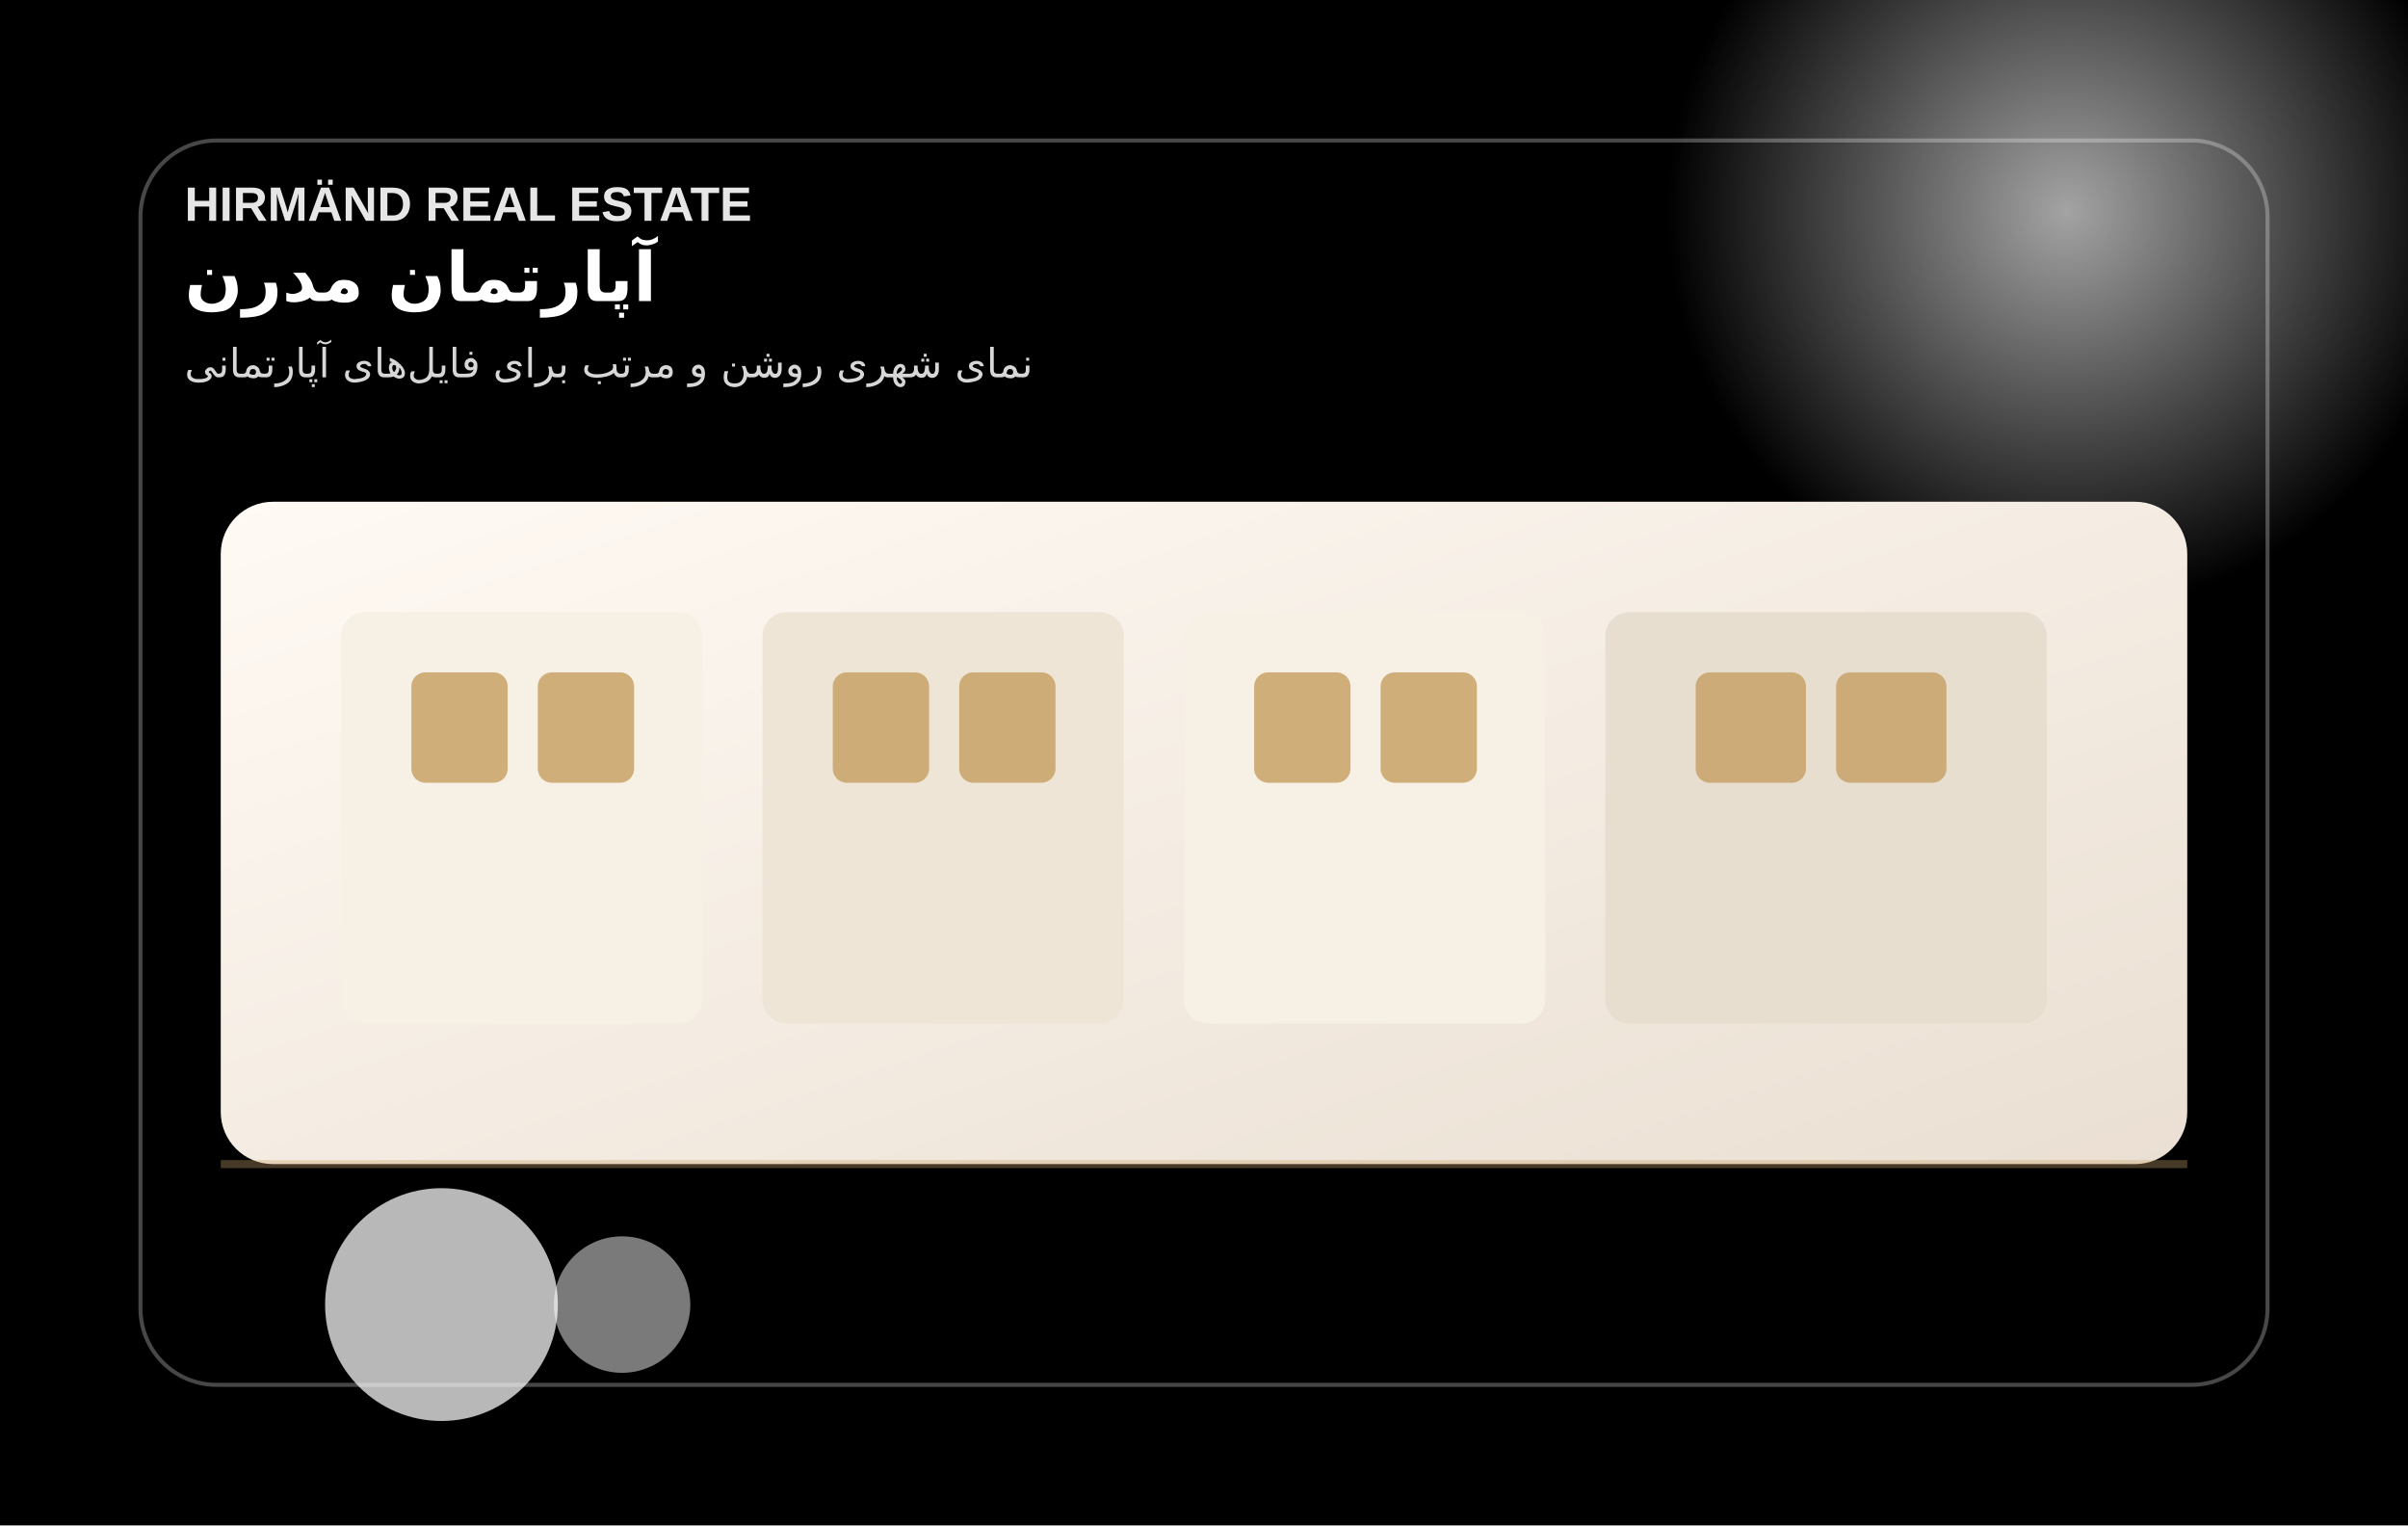
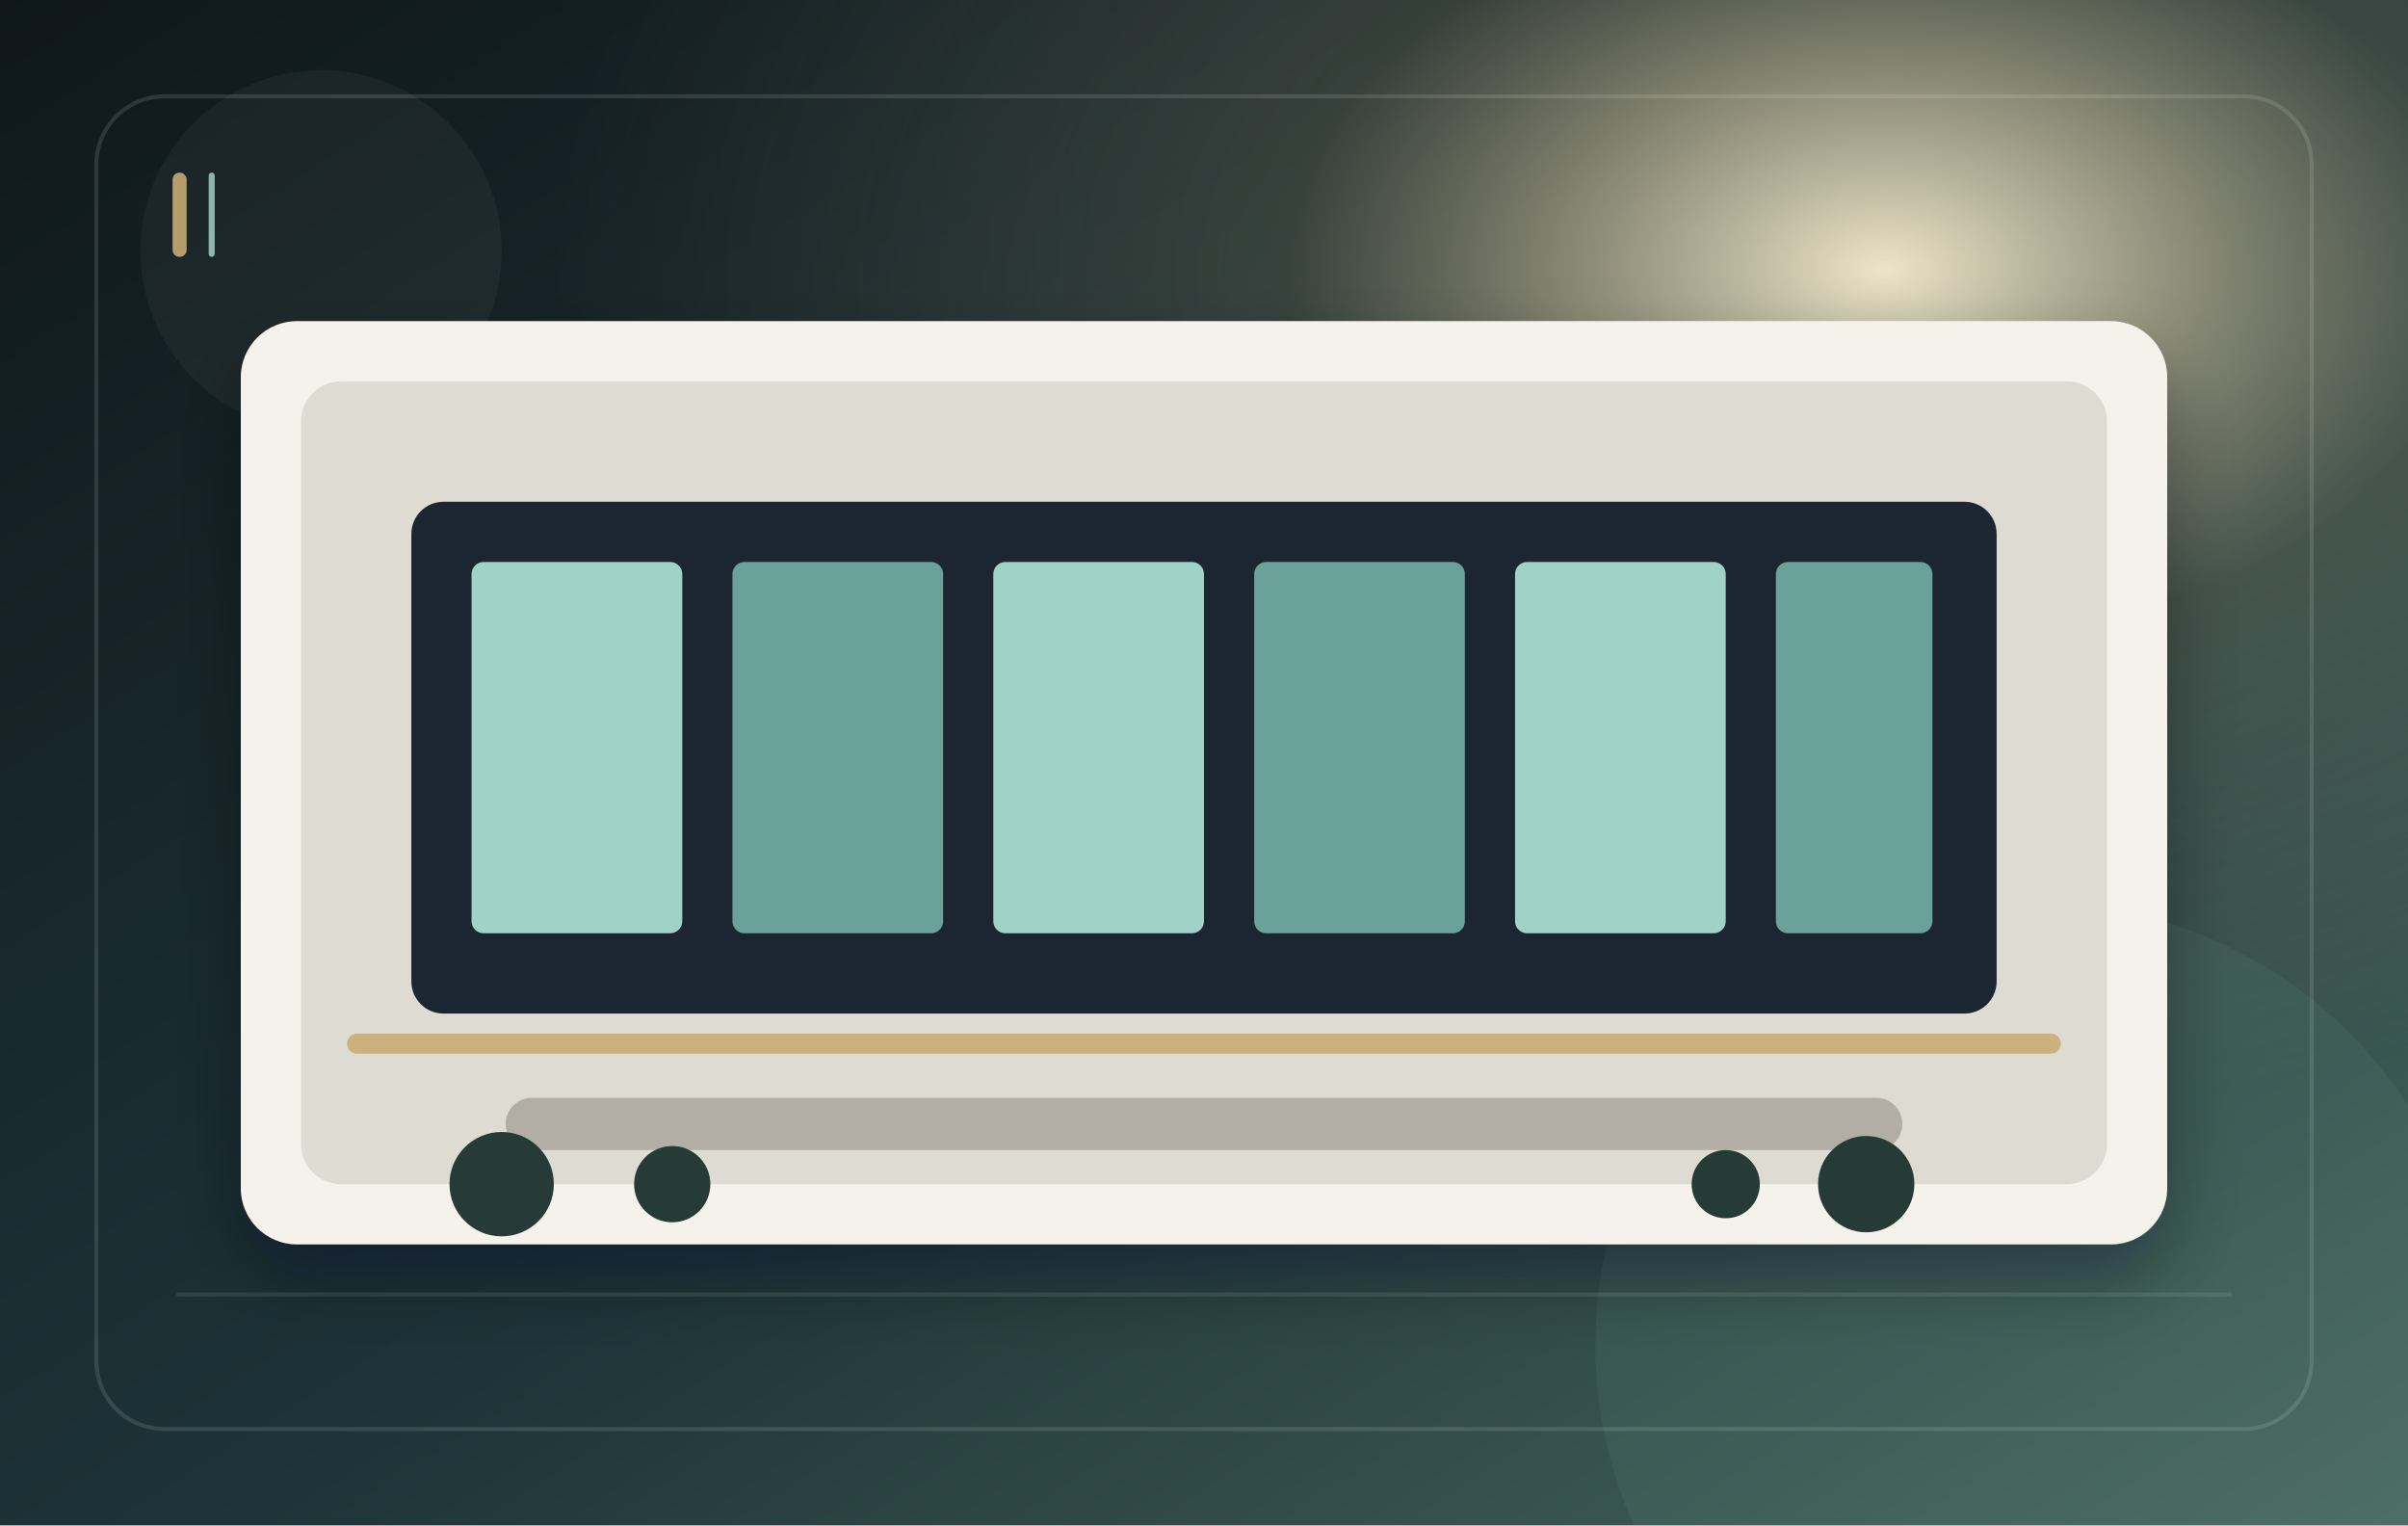
<svg xmlns="http://www.w3.org/2000/svg" viewBox="0 0 1200 760" role="img" aria-labelledby="title desc">
  <defs>
    <linearGradient id="bg" x1="0" y1="0" x2="1" y2="1">
-       <stop stop-color="132b5c" />
-       <stop offset="1" stop-color="274f73" />
+       <stop stop-color="#0f171c" />
+       <stop offset=".55" stop-color="#1e3438" />
+       <stop offset="1" stop-color="#49685f" />
    </linearGradient>
-     <linearGradient id="panel" x1="0" y1="0" x2="1" y2="1">
-       <stop stop-color="#fffaf4" />
-       <stop offset="1" stop-color="#eadfd2" />
+     <radialGradient id="sun" cx=".78" cy=".18" r=".55">
+       <stop stop-color="#fff4d8" stop-opacity=".92" />
+       <stop offset=".45" stop-color="#d8c18d" stop-opacity=".16" />
+       <stop offset="1" stop-color="#d8c18d" stop-opacity="0" />
+     </radialGradient>
+     <linearGradient id="ground" x1="0" y1="0" x2="0" y2="1">
+       <stop stop-color="#fff" stop-opacity=".09" />
+       <stop offset="1" stop-color="#000" stop-opacity=".16" />
    </linearGradient>
-     <radialGradient id="glow">
-       <stop stop-color="#fff" stop-opacity=".8" />
-       <stop offset="1" stop-color="#fff" stop-opacity="0" />
-     </radialGradient>
+     <filter id="shadow" x="-20%" y="-20%" width="140%" height="140%">
+       <feDropShadow dx="0" dy="18" stdDeviation="18" flood-color="#071014" flood-opacity=".35" />
+     </filter>
  </defs>
  <rect width="1200" height="760" fill="url(#bg)" />
-   <circle cx="1030" cy="105" r="200" fill="url(#glow)" opacity=".8" />
-   <rect x="110" y="250" width="980" height="330" rx="26" fill="url(#panel)" />
-   <rect x="170" y="305" width="180" height="205" rx="12" fill="#f7f0e5" />
-   <rect x="380" y="305" width="180" height="205" rx="12" fill="#eee5d6" />
-   <rect x="590" y="305" width="180" height="205" rx="12" fill="#f7f0e5" />
-   <rect x="800" y="305" width="220" height="205" rx="12" fill="#e8ded0" />
-   <g fill="#c8a36a" opacity=".86">
-     <rect x="205" y="335" width="48" height="55" rx="7" />
-     <rect x="268" y="335" width="48" height="55" rx="7" />
-     <rect x="415" y="335" width="48" height="55" rx="7" />
-     <rect x="478" y="335" width="48" height="55" rx="7" />
-     <rect x="625" y="335" width="48" height="55" rx="7" />
-     <rect x="688" y="335" width="48" height="55" rx="7" />
-     <rect x="845" y="335" width="55" height="55" rx="7" />
-     <rect x="915" y="335" width="55" height="55" rx="7" />
+   <rect width="1200" height="760" fill="url(#sun)" />
+   <circle cx="160" cy="125" r="90" fill="#f5ecd7" opacity=".045" />
+   <circle cx="1015" cy="670" r="220" fill="#84b9a8" opacity=".08" />
+   <g filter="url(#shadow)">
+     <rect x="120" y="160" width="960" height="460" rx="28" fill="#f5f2eb" />
+     <rect x="150" y="190" width="900" height="400" rx="20" fill="#dedbd3" />
+     <rect x="205" y="250" width="790" height="255" rx="16" fill="#1c2730" />
+     <g opacity=".94">
+       <rect x="235" y="280" width="105" height="185" rx="6" fill="#a9ddd0" />
+       <rect x="365" y="280" width="105" height="185" rx="6" fill="#6fa99f" />
+       <rect x="495" y="280" width="105" height="185" rx="6" fill="#a9ddd0" />
+       <rect x="625" y="280" width="105" height="185" rx="6" fill="#6fa99f" />
+       <rect x="755" y="280" width="105" height="185" rx="6" fill="#a9ddd0" />
+       <rect x="885" y="280" width="78" height="185" rx="6" fill="#6fa99f" />
+     </g>
+     <path d="M178 520h844" stroke="#c9ad72" stroke-width="10" stroke-linecap="round" opacity=".9" />
+     <path d="M265 560h670" stroke="#b3aea5" stroke-width="26" stroke-linecap="round" />
+     <g fill="#273b36">
+       <circle cx="250" cy="590" r="26" />
+       <circle cx="335" cy="590" r="19" />
+       <circle cx="930" cy="590" r="24" />
+       <circle cx="860" cy="590" r="17" />
+     </g>
  </g>
-   <path d="M110 580H1090" stroke="#c8a36a" stroke-width="4" opacity=".35" />
-   <circle cx="220" cy="650" r="58" fill="#ffffff" opacity=".72" />
-   <circle cx="310" cy="650" r="34" fill="#ffffff" opacity=".48" />
-   <rect x="70" y="70" width="1060" height="620" rx="38" fill="none" stroke="#fff" stroke-opacity=".28" stroke-width="2" />
-   <text x="92" y="110" font-family="Arial, sans-serif" font-size="24" font-weight="700" fill="#fff" opacity=".9">HIRMÄND REAL ESTATE</text>
-   <text x="92" y="150" font-family="Arial, sans-serif" font-size="34" font-weight="700" fill="#fff">آپارتمان مدرن</text>
-   <text x="92" y="188" font-family="Arial, sans-serif" font-size="20" fill="#fff" opacity=".84">نمای شهری روشن و مرتب برای فایل‌های آپارتمانی</text>
+   <rect x="48" y="48" width="1104" height="664" rx="34" fill="none" stroke="#fff" stroke-opacity=".12" stroke-width="2" />
+   <path d="M88 645H1112" stroke="#fff" stroke-opacity=".09" stroke-width="2" />
+   <g opacity=".88">
+     <rect x="86" y="86" width="7" height="42" rx="3.5" fill="#c9ad73" />
+     <rect x="104" y="86" width="3" height="42" rx="1.5" fill="#9ac9bc" />
+   </g>
</svg>
